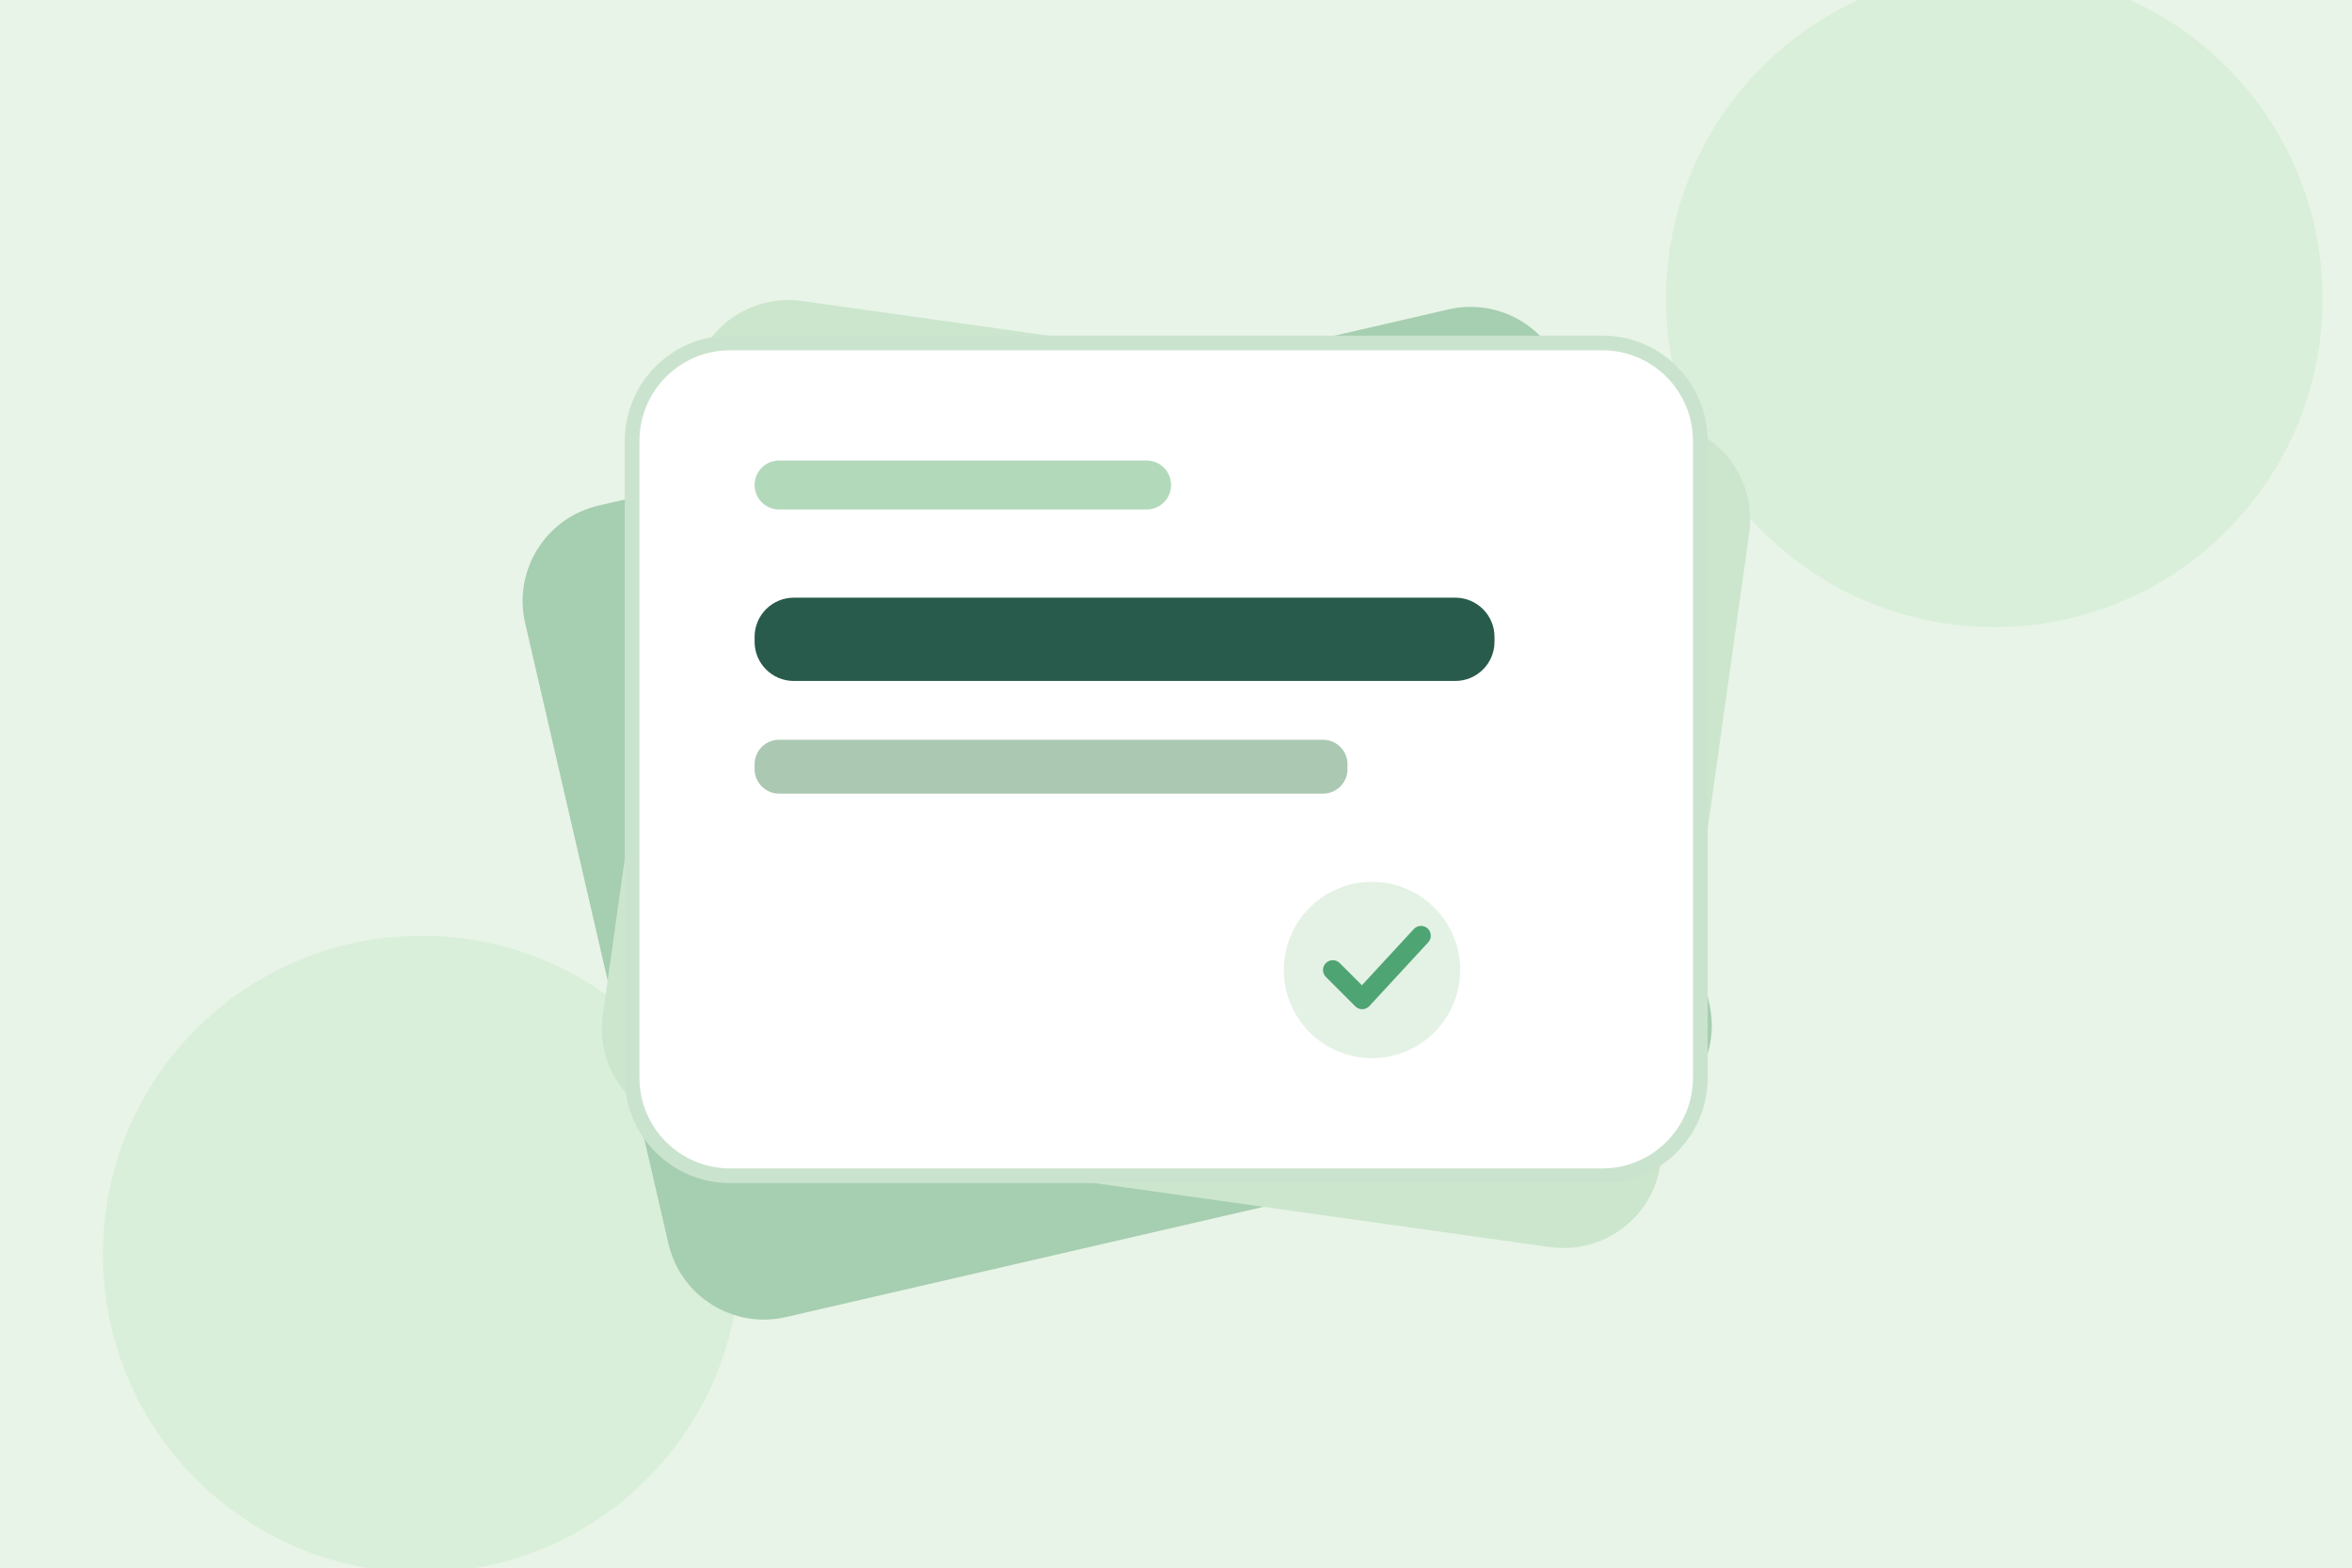
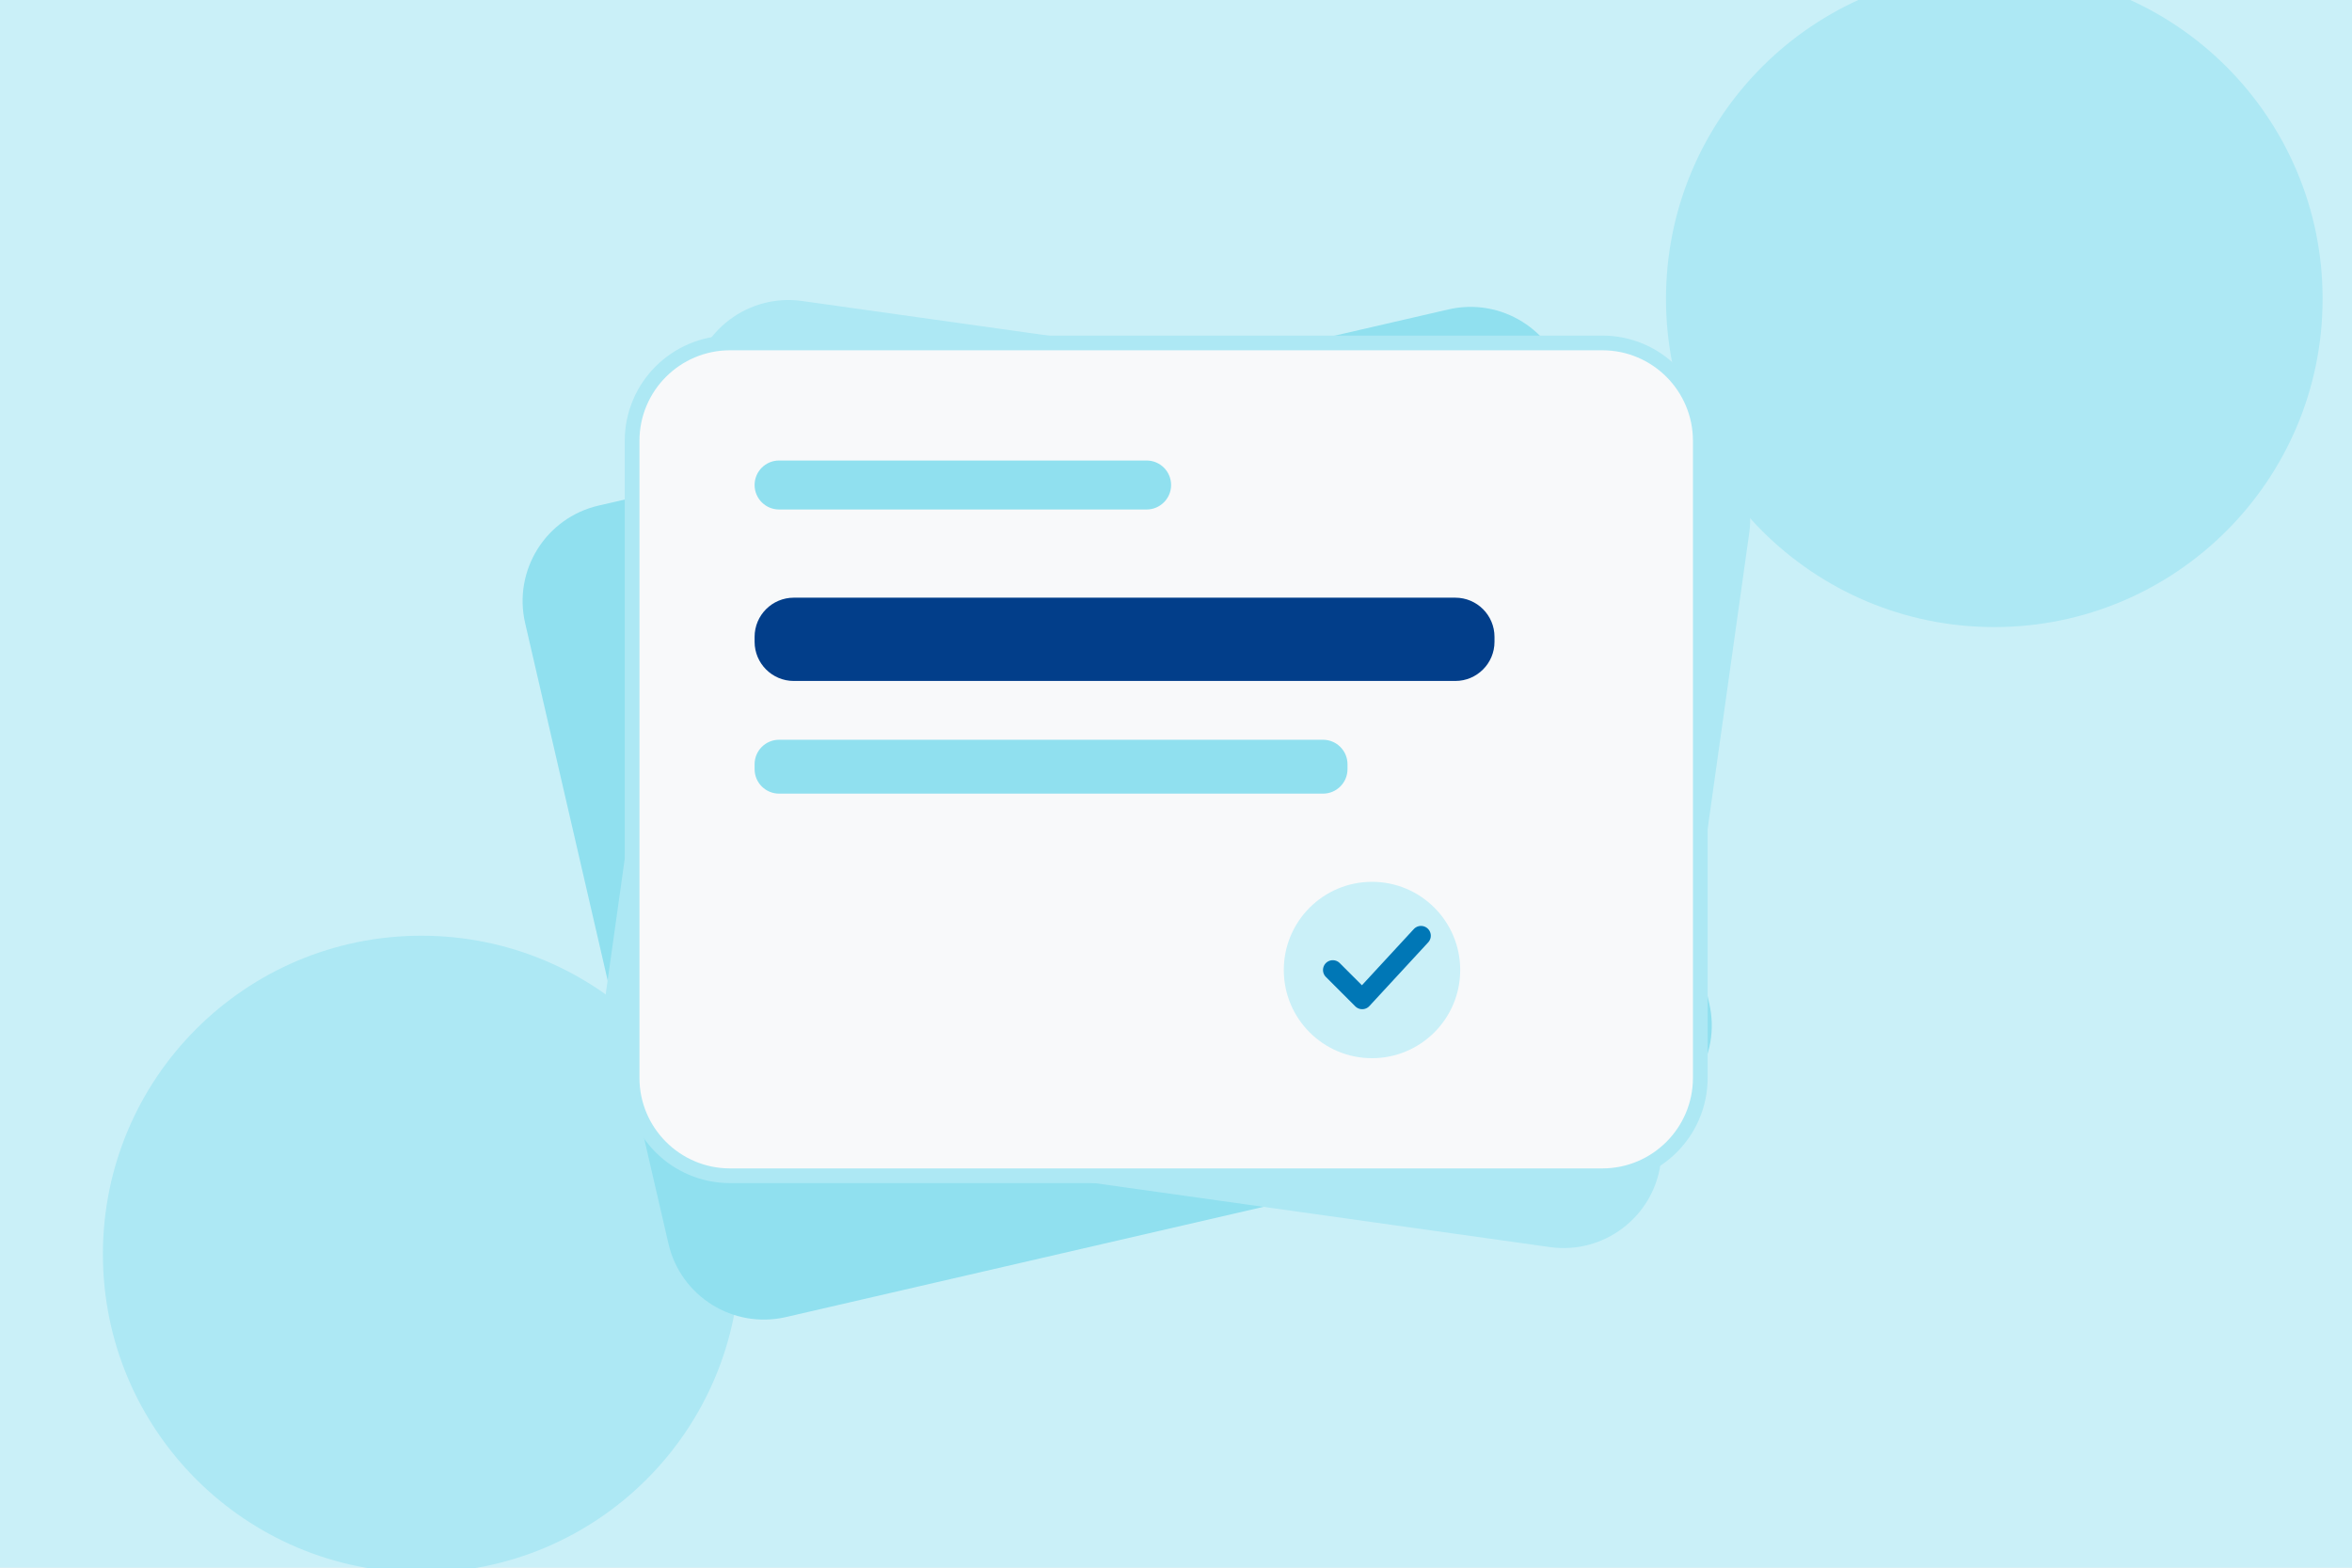
<svg xmlns="http://www.w3.org/2000/svg" viewBox="0 0 480 320" role="img">
-   <rect width="480" height="320" fill="#e8f4e7" />
-   <circle cx="407" cy="61" r="67" fill="#d9efda" />
-   <circle cx="86" cy="256" r="65" fill="#d9efda" />
-   <rect x="119" y="81" width="218" height="170" rx="20" fill="#a6ceb0" transform="rotate(-13 228 166)" />
-   <rect x="131" y="73" width="218" height="170" rx="20" fill="#cce6ce" transform="rotate(8 240 158)" />
-   <rect x="129" y="70" width="218" height="170" rx="20" fill="#fff" stroke="#cae3ce" stroke-width="3" />
-   <rect x="154" y="94" width="85" height="10" rx="5" fill="#b3d9bb" />
-   <rect x="154" y="122" width="151" height="17" rx="8" fill="#285b4b" />
-   <rect x="154" y="151" width="121" height="11" rx="5" fill="#abc8b2" />
-   <circle cx="280" cy="198" r="18" fill="#e4f2e5" />
-   <path d="m272 198 6 6 12-13" fill="none" stroke="#4fa473" stroke-width="4" stroke-linecap="round" stroke-linejoin="round" />
+   <rect width="480" height="320" fill="#caf0f8" />
+   <circle cx="407" cy="61" r="67" fill="#ade8f4" />
+   <circle cx="86" cy="256" r="65" fill="#ade8f4" />
+   <rect x="119" y="81" width="218" height="170" rx="20" fill="#90e0ef" transform="rotate(-13 228 166)" />
+   <rect x="131" y="73" width="218" height="170" rx="20" fill="#ade8f4" transform="rotate(8 240 158)" />
+   <rect x="129" y="70" width="218" height="170" rx="20" fill="#f8f9fa" stroke="#ade8f4" stroke-width="3" />
+   <rect x="154" y="94" width="85" height="10" rx="5" fill="#90e0ef" />
+   <rect x="154" y="122" width="151" height="17" rx="8" fill="#023e8a" />
+   <rect x="154" y="151" width="121" height="11" rx="5" fill="#90e0ef" />
+   <circle cx="280" cy="198" r="18" fill="#caf0f8" />
+   <path d="m272 198 6 6 12-13" fill="none" stroke="#0077b6" stroke-width="4" stroke-linecap="round" stroke-linejoin="round" />
</svg>
